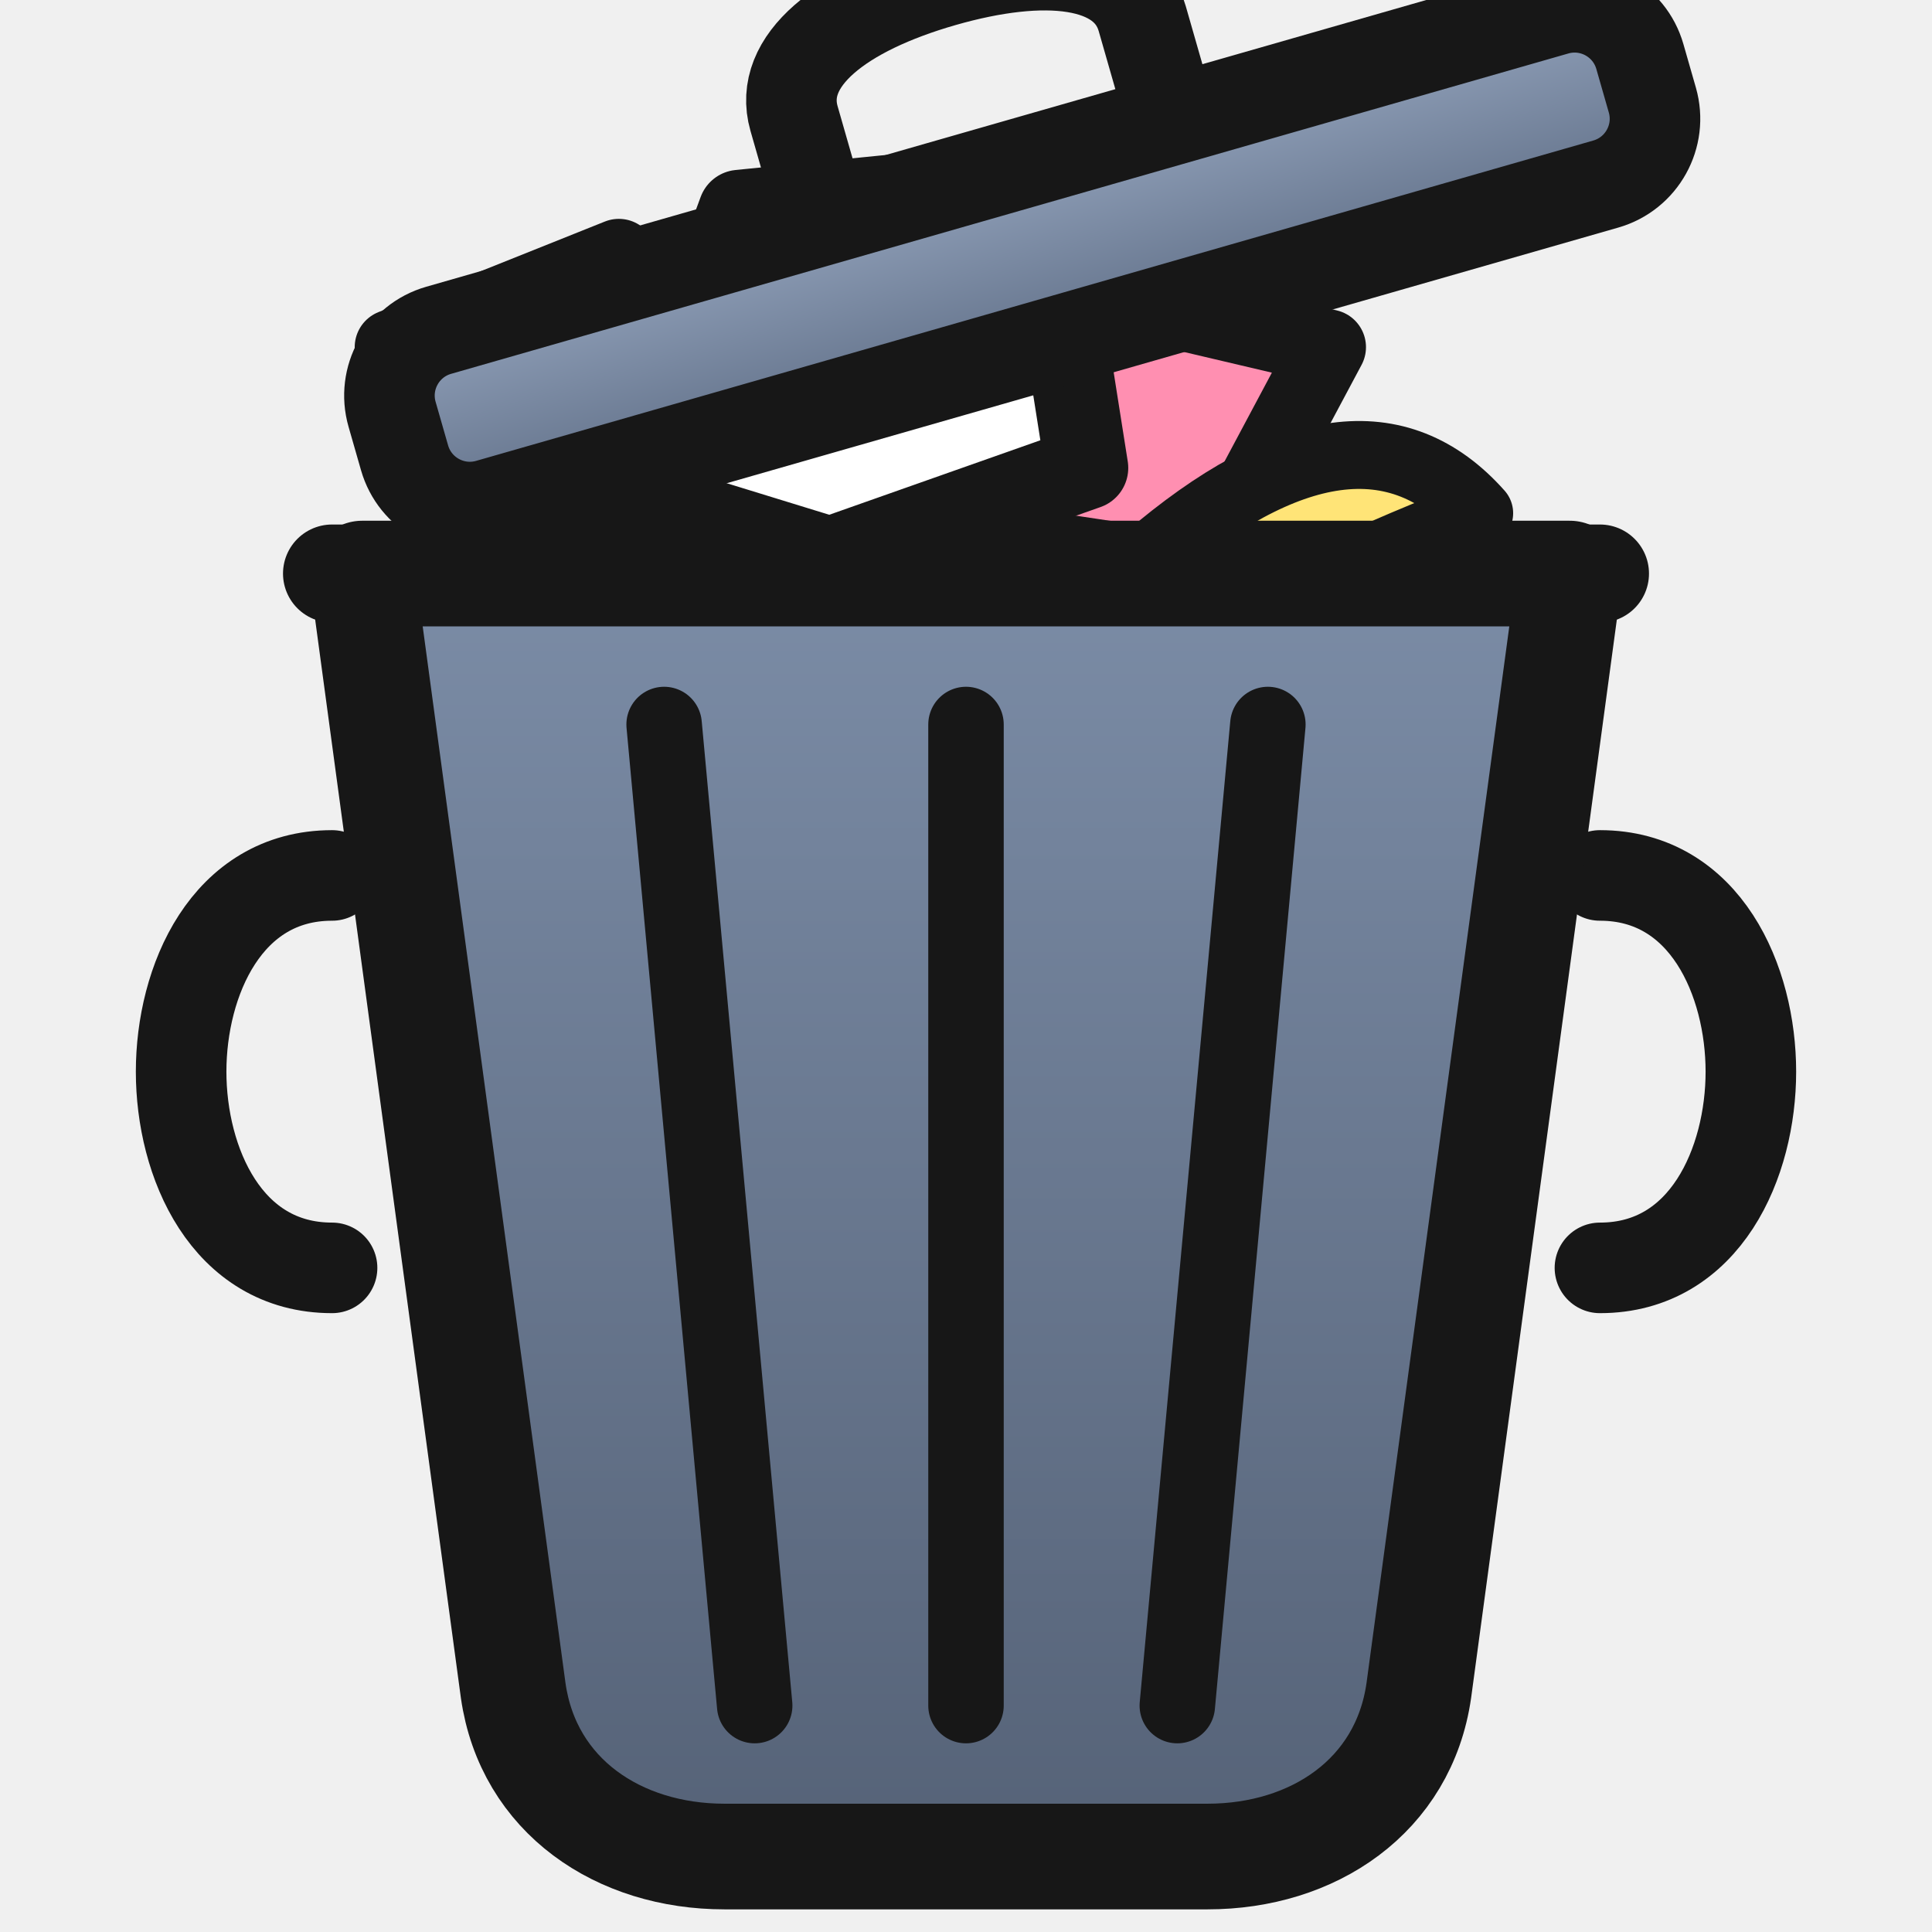
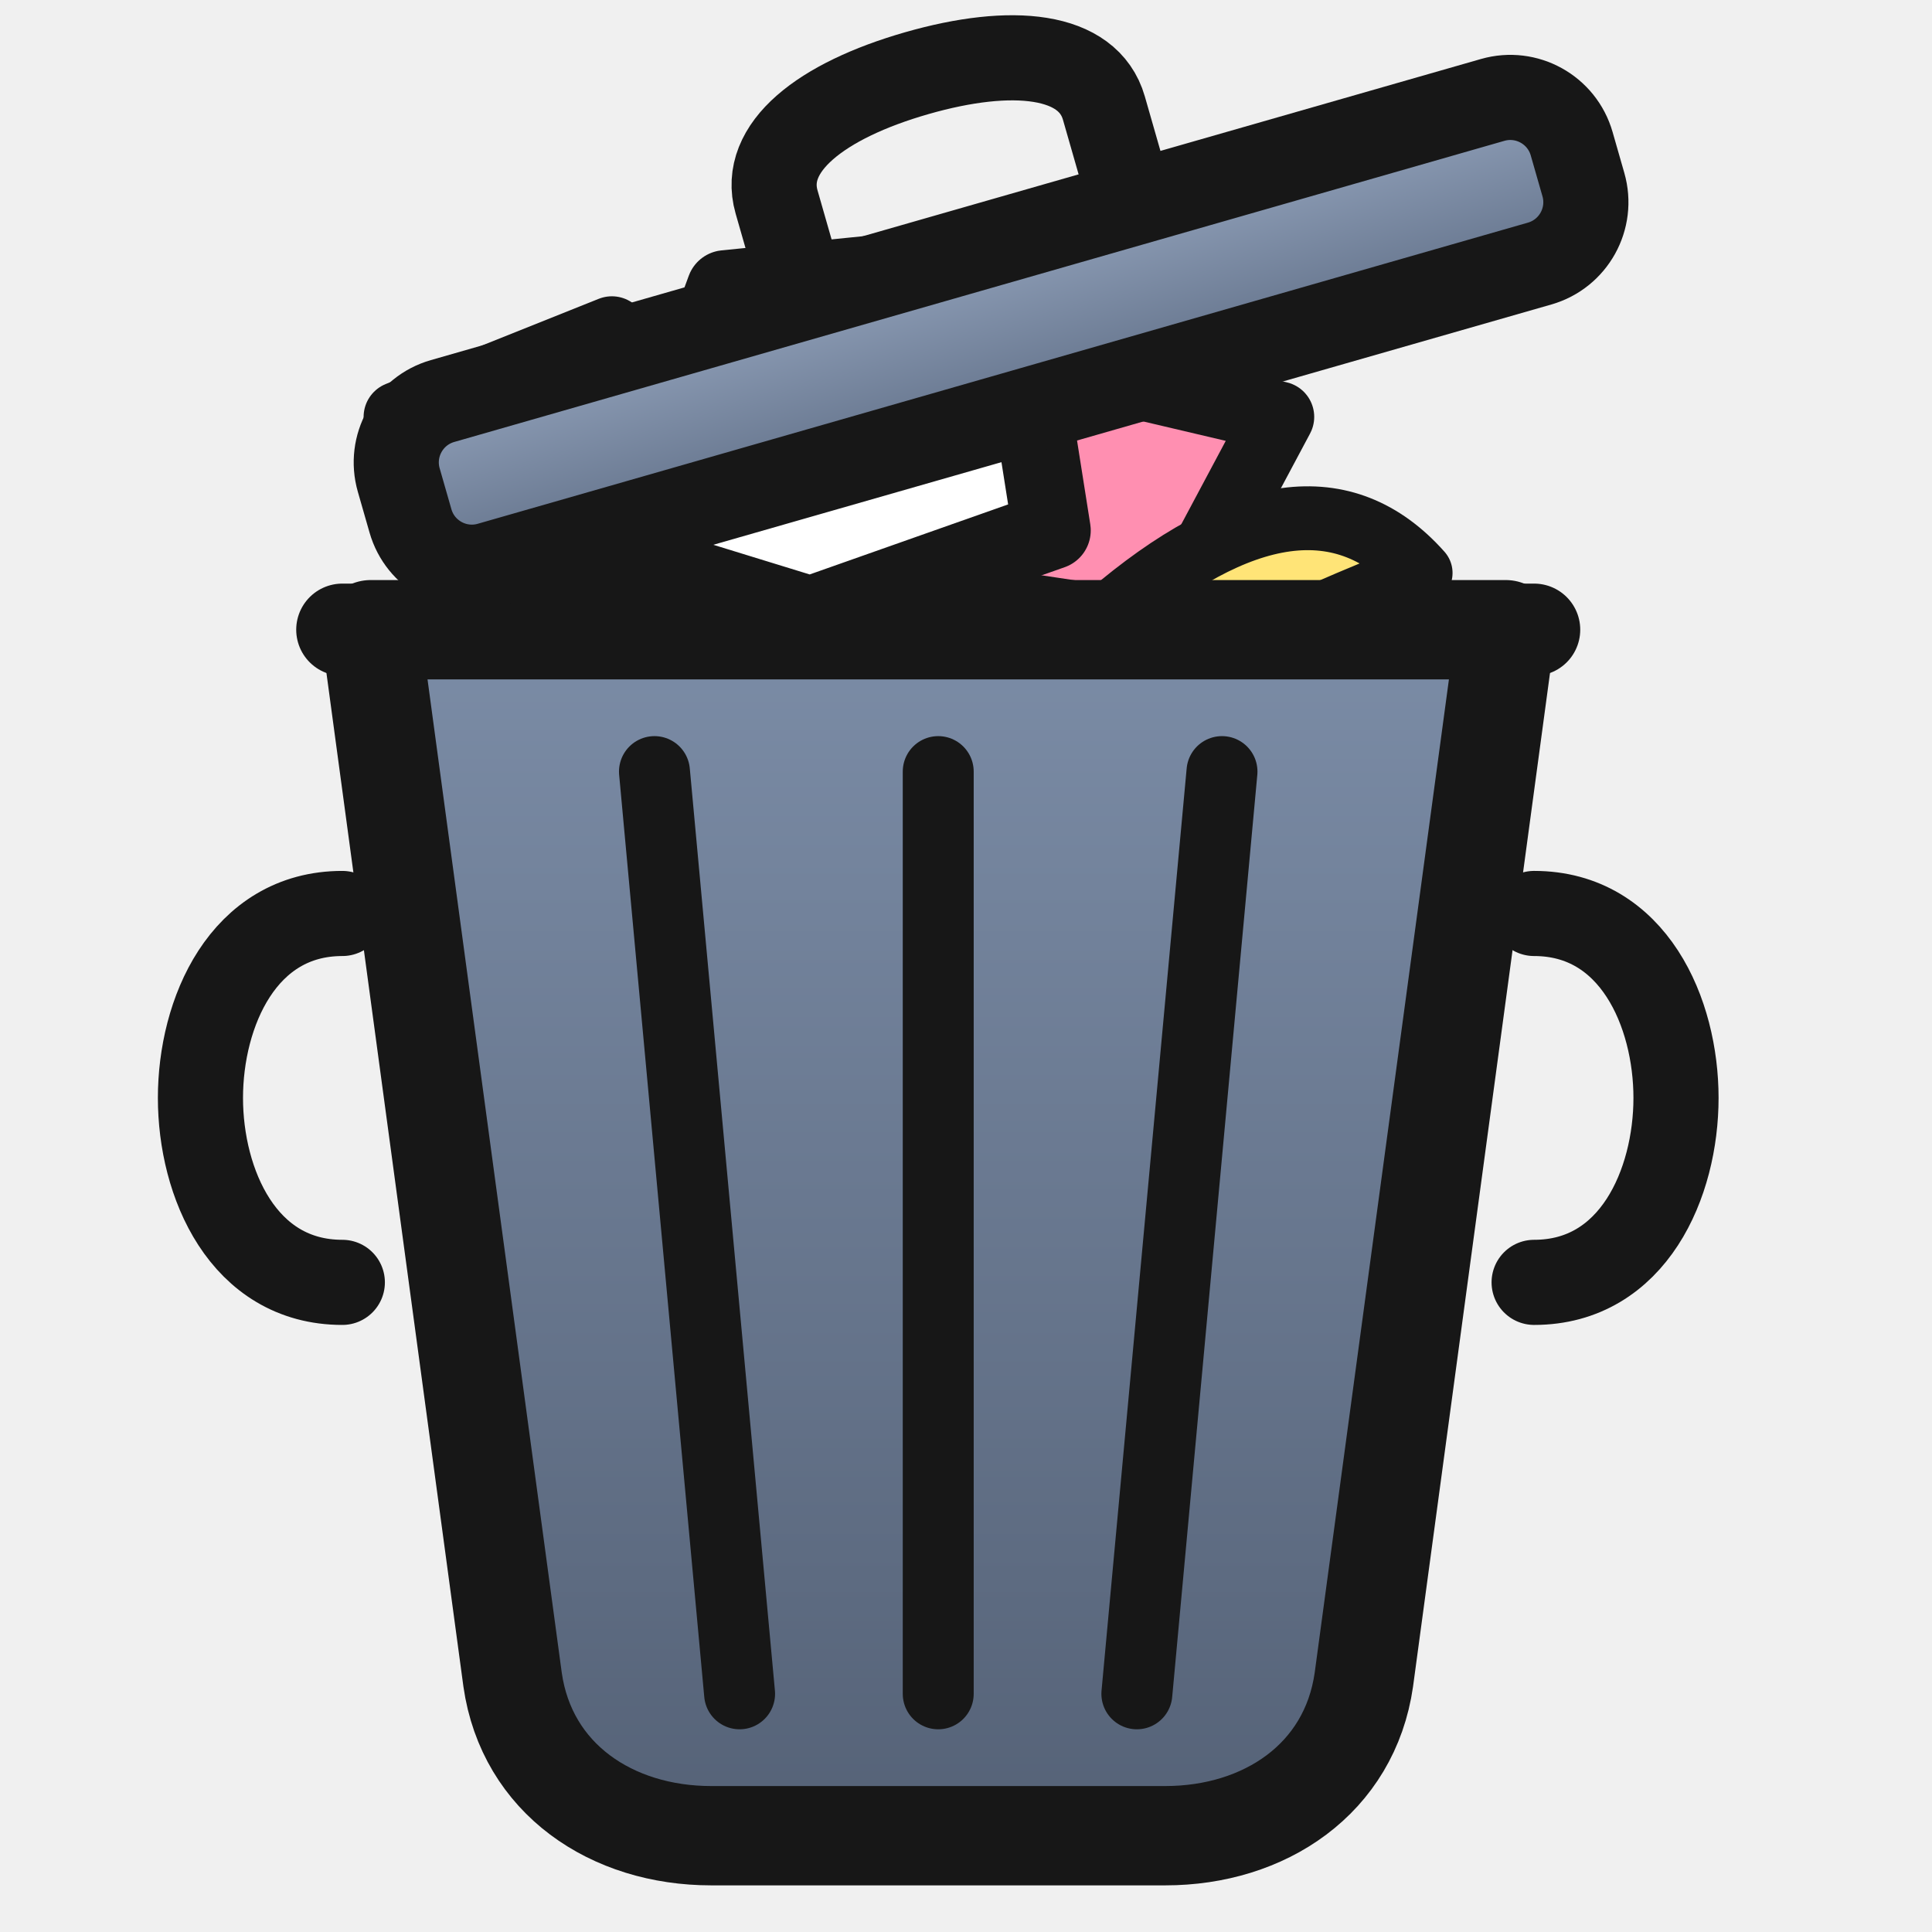
<svg xmlns="http://www.w3.org/2000/svg" viewBox="0 0 256 256" width="256" height="256">
  <defs>
    <linearGradient id="trash_can" x1="0%" y1="0%" x2="0%" y2="100%">
      <stop offset="0%" stop-color="#7B8CA6" />
      <stop offset="100%" stop-color="#556277" />
    </linearGradient>
    <linearGradient id="lid_grad" x1="0%" y1="0%" x2="0%" y2="100%">
      <stop offset="0%" stop-color="#8F9FB8" />
      <stop offset="100%" stop-color="#64738B" />
    </linearGradient>
  </defs>
-   <path d="M 44 116 C 30 116, 24 130, 24 142 C 24 154, 30 168, 44 168" fill="none" stroke="#171717" stroke-width="12" stroke-linecap="round" />
-   <path d="M 212 116 C 226 116, 232 130, 232 142 C 232 154, 226 168, 212 168" fill="none" stroke="#171717" stroke-width="12" stroke-linecap="round" />
-   <path d="M 68 80 L 52 46 L 82 34 L 100 58 Z" fill="#65C7FF" stroke="#171717" stroke-width="10" stroke-linejoin="round" />
-   <path d="M 120 70 L 142 38 L 176 46 L 160 76 Z" fill="#FF8FB1" stroke="#171717" stroke-width="10" stroke-linejoin="round" />
-   <path d="M 84 66 L 98 28 L 138 24 L 144 62 L 110 74 Z" fill="#FFFFFF" stroke="#171717" stroke-width="11" stroke-linejoin="round" />
-   <path d="M 152 74 Q 180 50 196 68 Q 176 76 156 86 Z" fill="#FFE477" stroke="#171717" stroke-width="9" stroke-linejoin="round" />
-   <path d="M 48 76            L 68 224            C 70 238, 82 246, 96 246            L 160 246            C 174 246, 186 238, 188 224            L 208 76 Z" fill="url(#trash_can)" stroke="#171717" stroke-width="14" stroke-linejoin="round" />
-   <line x1="88" y1="96" x2="100" y2="226" stroke="#171717" stroke-width="10" stroke-linecap="round" />
-   <line x1="128" y1="96" x2="128" y2="226" stroke="#171717" stroke-width="10" stroke-linecap="round" />
-   <line x1="168" y1="96" x2="156" y2="226" stroke="#171717" stroke-width="10" stroke-linecap="round" />
-   <path d="M 44 76 L 212 76" stroke="#171717" stroke-width="13" stroke-linecap="round" />
-   <g transform="translate(136, 36) rotate(-16)">
-     <path d="M -24 -14 L -24 -28 C -24 -36, -14 -40, 0 -40 C 14 -40, 24 -36, 24 -28 L 24 -14" fill="none" stroke="#171717" stroke-width="12" stroke-linecap="round" stroke-linejoin="round" />
-     <rect x="-86" y="-14" width="172" height="24" rx="9" fill="url(#lid_grad)" stroke="#171717" stroke-width="12" stroke-linejoin="round" />
+   <g transform="translate(4, 12) scale(0.94)">
+     <path d="M 44 116 C 30 116, 24 130, 24 142 C 24 154, 30 168, 44 168" fill="none" stroke="#171717" stroke-width="12" stroke-linecap="round" />
+     <path d="M 212 116 C 226 116, 232 130, 232 142 C 232 154, 226 168, 212 168" fill="none" stroke="#171717" stroke-width="12" stroke-linecap="round" />
+     <path d="M 68 80 L 52 46 L 82 34 L 100 58 Z" fill="#65C7FF" stroke="#171717" stroke-width="10" stroke-linejoin="round" />
+     <path d="M 120 70 L 142 38 L 176 46 L 160 76 Z" fill="#FF8FB1" stroke="#171717" stroke-width="10" stroke-linejoin="round" />
+     <path d="M 84 66 L 98 28 L 138 24 L 144 62 L 110 74 Z" fill="#FFFFFF" stroke="#171717" stroke-width="11" stroke-linejoin="round" />
+     <path d="M 152 74 Q 180 50 196 68 Q 176 76 156 86 Z" fill="#FFE477" stroke="#171717" stroke-width="9" stroke-linejoin="round" />
+     <path d="M 48 76            L 68 224            C 70 238, 82 246, 96 246            L 160 246            C 174 246, 186 238, 188 224            L 208 76 Z" fill="url(#trash_can)" stroke="#171717" stroke-width="14" stroke-linejoin="round" />
+     <line x1="88" y1="96" x2="100" y2="226" stroke="#171717" stroke-width="10" stroke-linecap="round" />
+     <line x1="128" y1="96" x2="128" y2="226" stroke="#171717" stroke-width="10" stroke-linecap="round" />
+     <line x1="168" y1="96" x2="156" y2="226" stroke="#171717" stroke-width="10" stroke-linecap="round" />
+     <path d="M 44 76 L 212 76" stroke="#171717" stroke-width="13" stroke-linecap="round" />
+     <g transform="translate(136, 36) rotate(-16)">
+       <path d="M -24 -14 L -24 -28 C -24 -36, -14 -40, 0 -40 C 14 -40, 24 -36, 24 -28 L 24 -14" fill="none" stroke="#171717" stroke-width="12" stroke-linecap="round" stroke-linejoin="round" />
+       <rect x="-86" y="-14" width="172" height="24" rx="9" fill="url(#lid_grad)" stroke="#171717" stroke-width="12" stroke-linejoin="round" />
+     </g>
  </g>
</svg>
